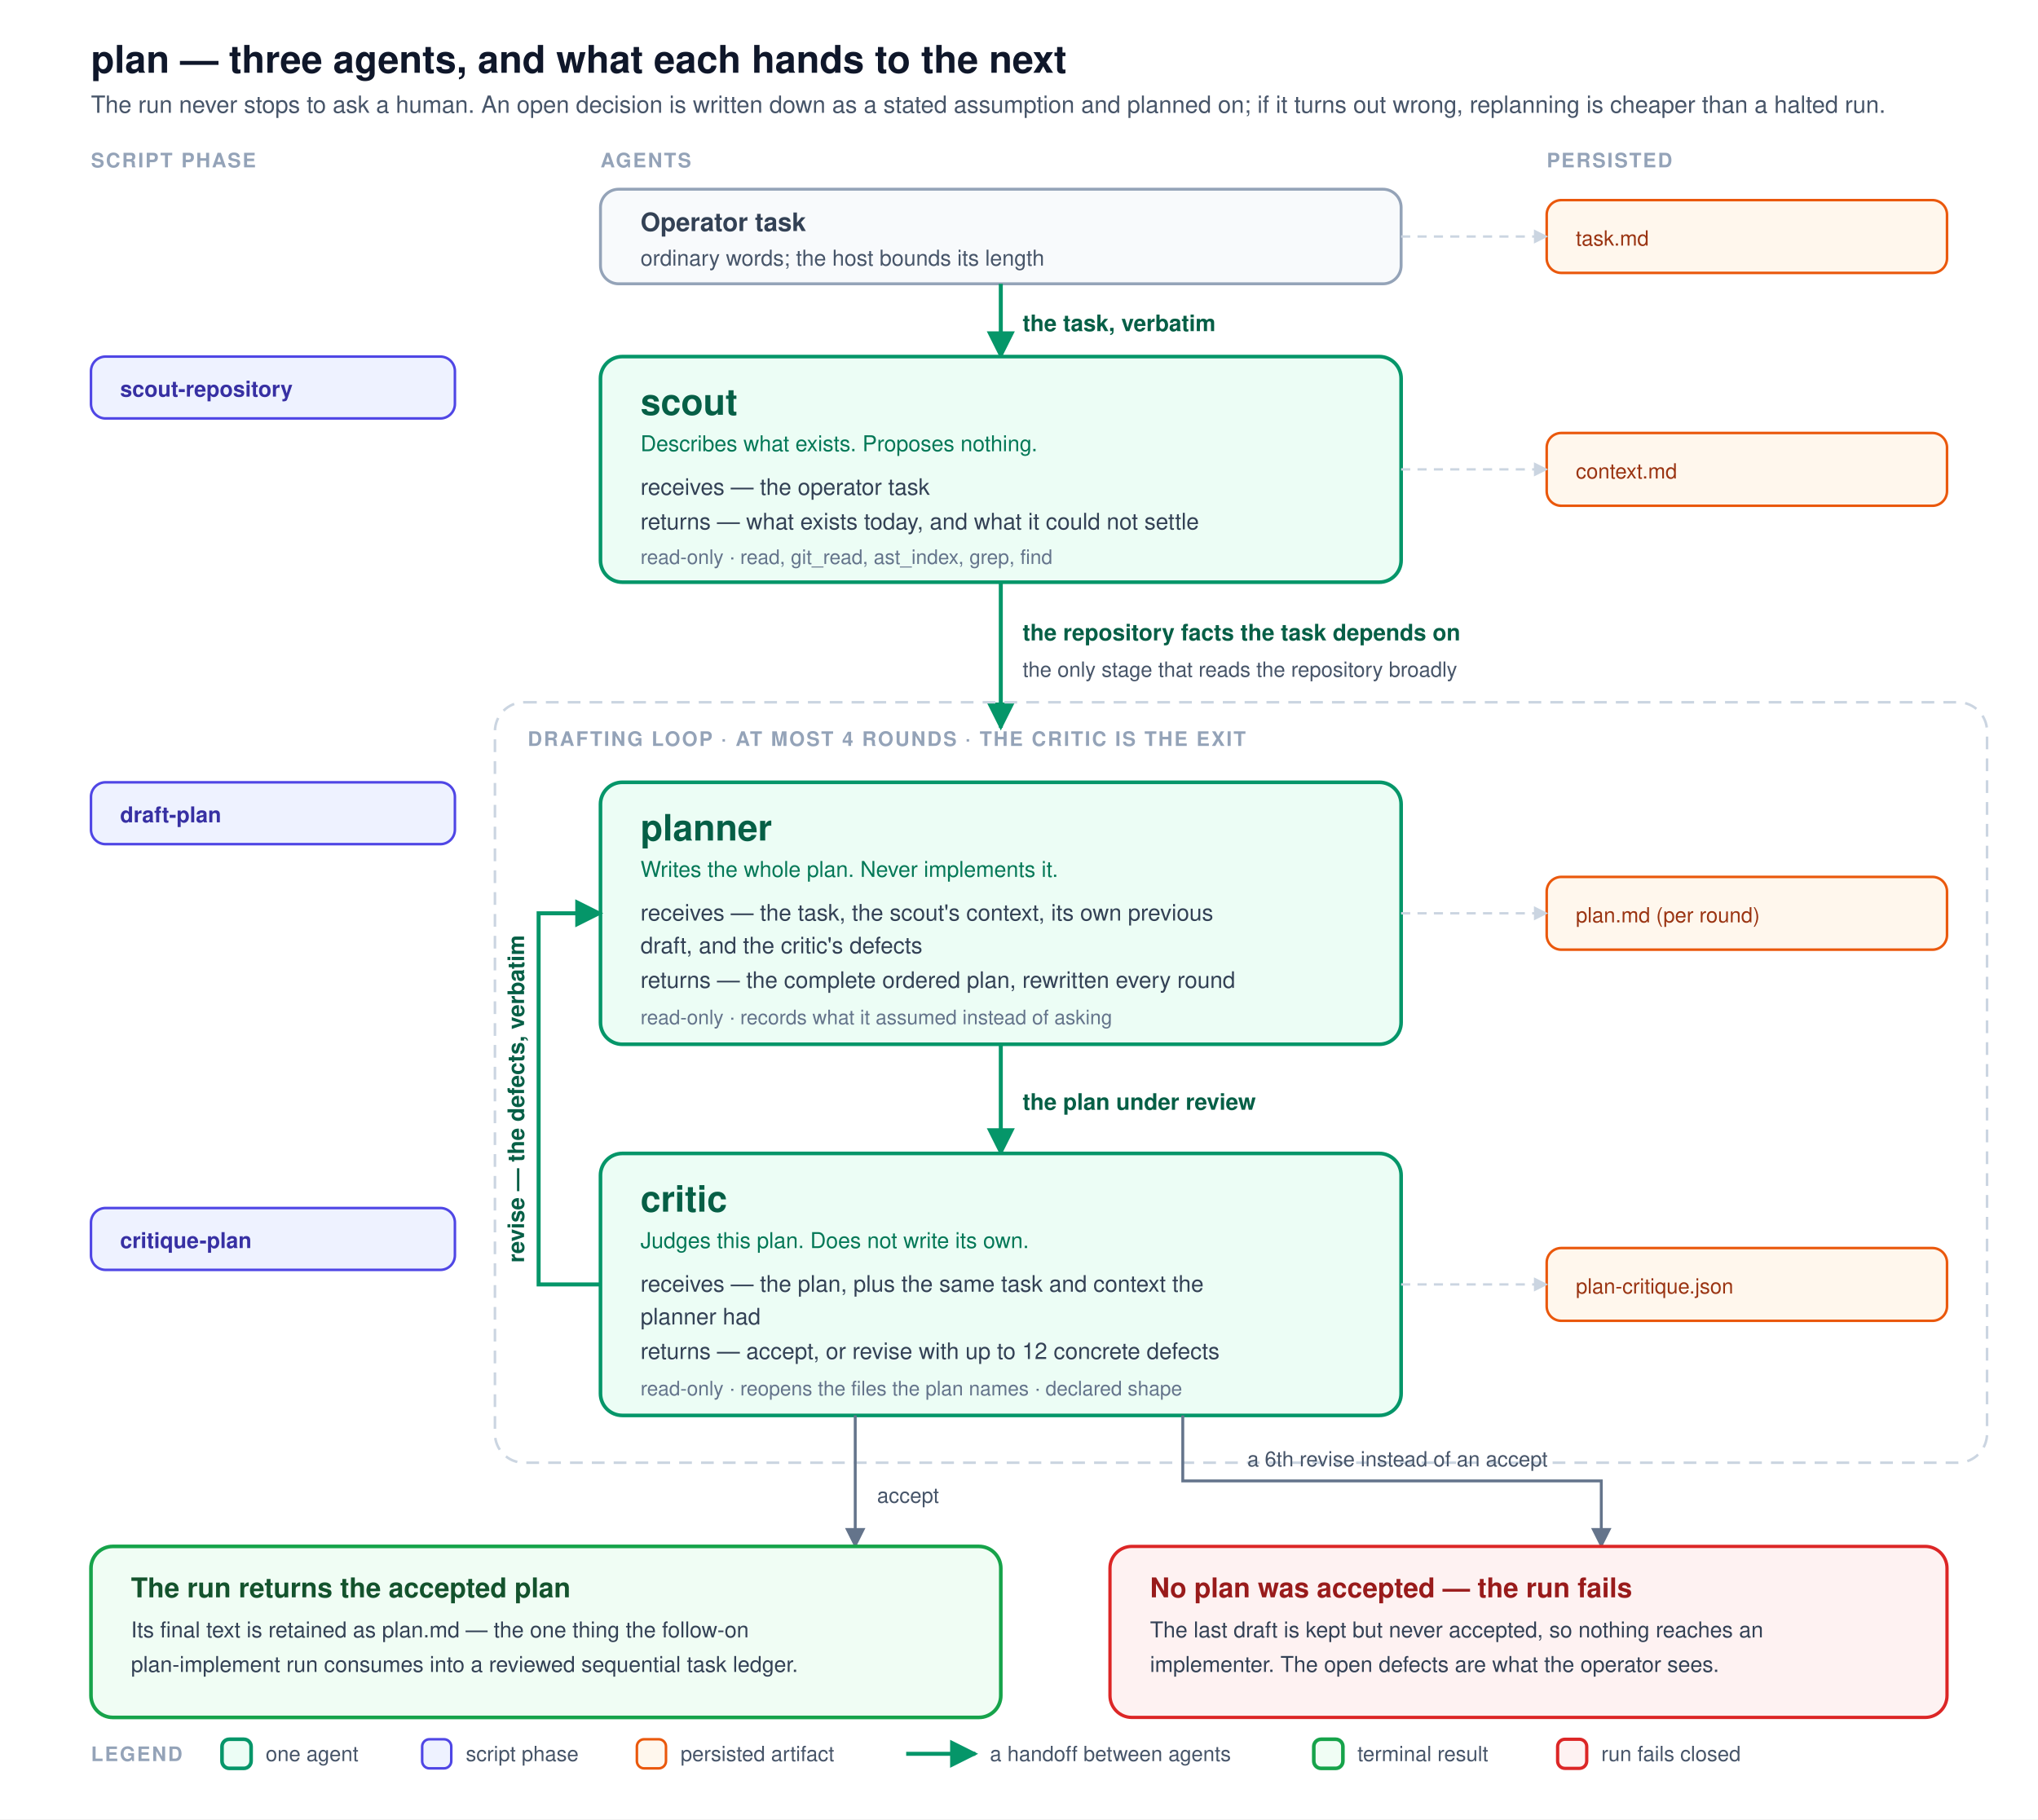
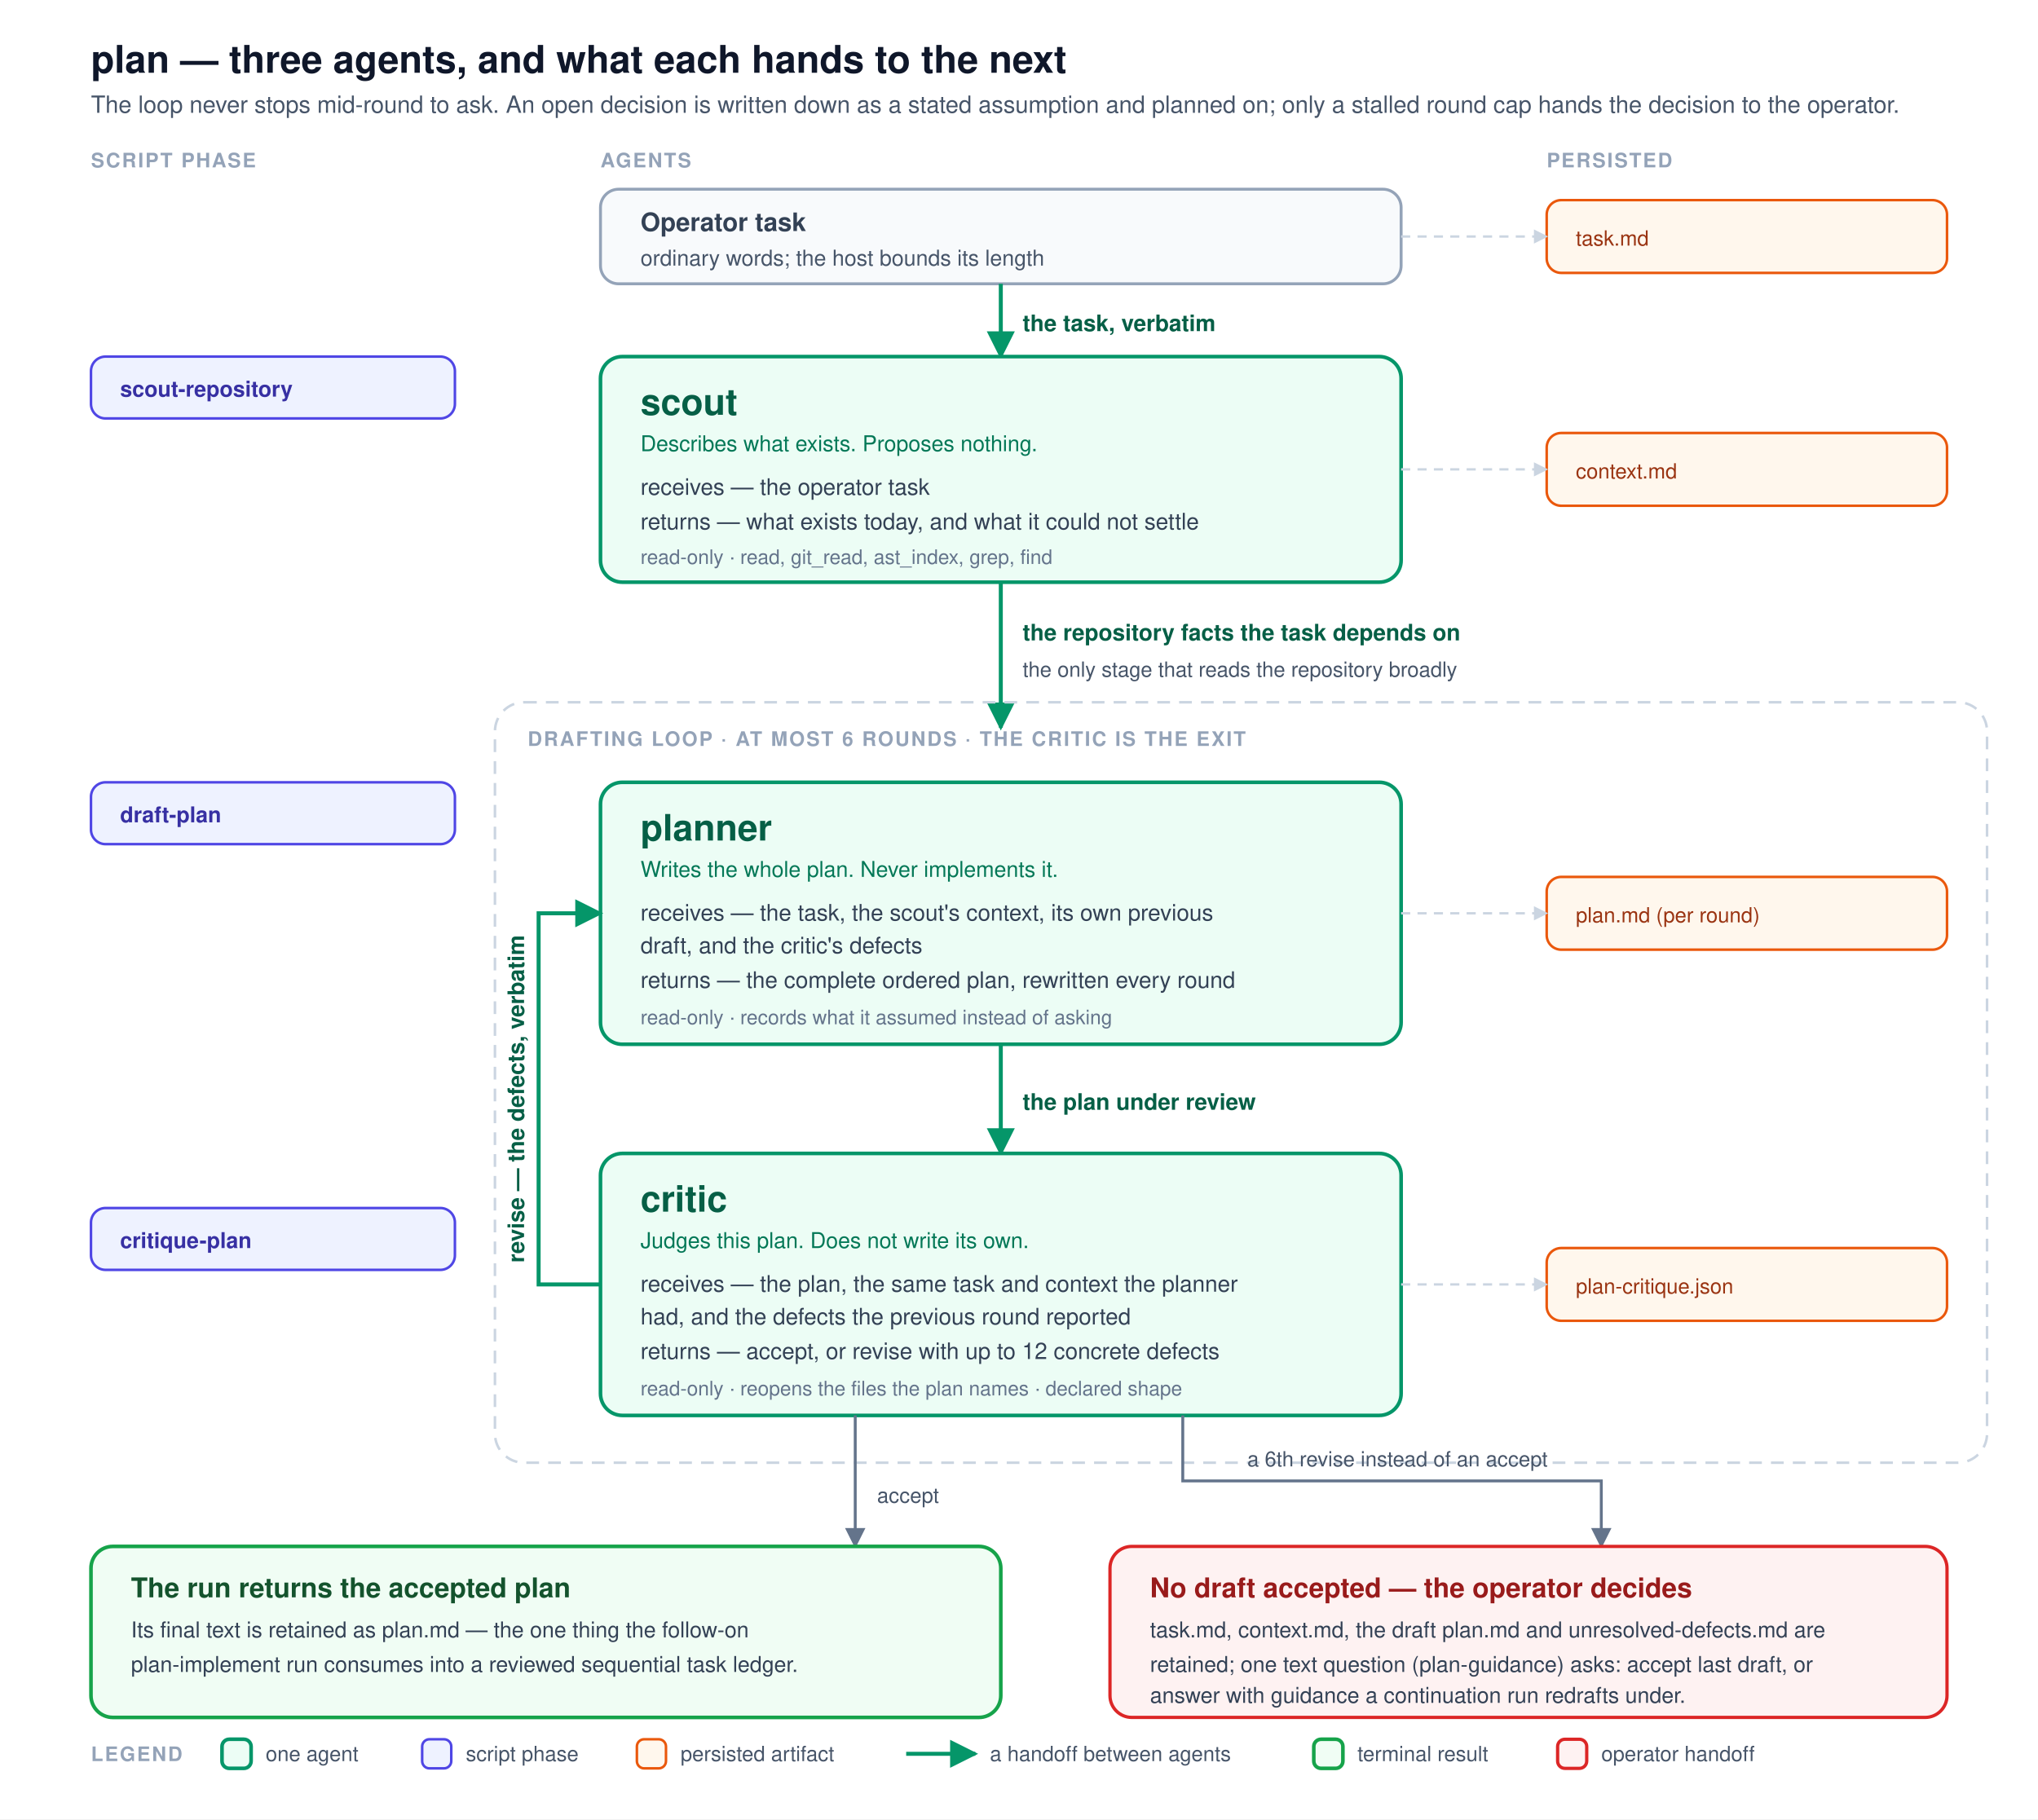
<svg xmlns="http://www.w3.org/2000/svg" viewBox="0 0 1120 1000" width="1120" height="1000" role="img" aria-label="The plan workflow as three named agents: a scout hands the repository context to a planner, the planner hands a complete plan to a critic, and the critic either accepts it or hands defects back for another round.">
  <style>
    .bg { fill: #ffffff; }
    text { font-family: ui-sans-serif, -apple-system, "Segoe UI", Helvetica, Arial, sans-serif; }
    .h1 { font-size: 21px; font-weight: 700; fill: #0f172a; }
    .h2 { font-size: 13px; fill: #475569; }
    .lane { font-size: 11px; font-weight: 700; fill: #94a3b8; letter-spacing: 0.08em; }

    .agent rect { fill: #ecfdf5; stroke: #059669; stroke-width: 2; }
    .agent .name { font-size: 20px; font-weight: 700; fill: #065f46; }
    .agent .role { font-size: 12px; fill: #047857; }
    .agent .line { font-size: 12.5px; fill: #334155; }
    .agent .chip { font-size: 11px; fill: #64748b; }

    .phase rect { fill: #eef2ff; stroke: #4f46e5; stroke-width: 1.4; }
    .phase text { font-size: 12px; fill: #3730a3; font-weight: 700; }
    .artifact rect { fill: #fff7ed; stroke: #ea580c; stroke-width: 1.4; }
    .artifact text { font-size: 11.5px; fill: #9a3412; }

    .io rect { fill: #f8fafc; stroke: #94a3b8; stroke-width: 1.6; }
    .io .name { font-size: 14px; font-weight: 700; fill: #334155; }
    .io .line { font-size: 12px; fill: #475569; }

    .done rect { fill: #f0fdf4; stroke: #16a34a; stroke-width: 2; }
    .done .name { font-size: 15px; font-weight: 700; fill: #14532d; }
    .done .line { font-size: 12px; fill: #334155; }
    .stop rect { fill: #fef2f2; stroke: #dc2626; stroke-width: 1.8; }
    .stop .name { font-size: 15px; font-weight: 700; fill: #991b1b; }
    .stop .line { font-size: 12px; fill: #334155; }

    .handoff { stroke: #059669; stroke-width: 2.2; fill: none; }
    .handoff-label { font-size: 12.5px; fill: #065f46; font-weight: 700; }
    .edge { stroke: #64748b; stroke-width: 1.6; fill: none; }
    .edge-soft { stroke: #cbd5e1; stroke-width: 1.3; fill: none; stroke-dasharray: 5 4; }
    .edge-label { font-size: 11.5px; fill: #475569; }
    .loop-frame { fill: none; stroke: #cbd5e1; stroke-width: 1.4; stroke-dasharray: 7 5; }
  </style>
  <defs>
    <marker id="g" viewBox="0 0 10 10" refX="9" refY="5" markerWidth="7" markerHeight="7" orient="auto-start-reverse">
      <path d="M 0 0 L 10 5 L 0 10 z" fill="#059669" />
    </marker>
    <marker id="a" viewBox="0 0 10 10" refX="9" refY="5" markerWidth="7" markerHeight="7" orient="auto-start-reverse">
      <path d="M 0 0 L 10 5 L 0 10 z" fill="#64748b" />
    </marker>
    <marker id="s" viewBox="0 0 10 10" refX="9" refY="5" markerWidth="6" markerHeight="6" orient="auto-start-reverse">
      <path d="M 0 0 L 10 5 L 0 10 z" fill="#cbd5e1" />
    </marker>
  </defs>
  <rect class="bg" x="0" y="0" width="1120" height="1000" />
  <text class="h1" x="50" y="40">plan — three agents, and what each hands to the next</text>
-   <text class="h2" x="50" y="62">The run never stops to ask a human. An open decision is written down as a stated assumption and planned on; if it turns out wrong, replanning is cheaper than a halted run.</text>
+   <text class="h2" x="50" y="62">The loop never stops mid-round to ask. An open decision is written down as a stated assumption and planned on; only a stalled round cap hands the decision to the operator.</text>
  <text class="lane" x="50" y="92">SCRIPT PHASE</text>
  <text class="lane" x="330" y="92">AGENTS</text>
  <text class="lane" x="850" y="92">PERSISTED</text>
  <g class="io">
    <rect x="330" y="104" width="440" height="52" rx="10" />
    <text class="name" x="352" y="127">Operator task</text>
    <text class="line" x="352" y="146">ordinary words; the host bounds its length</text>
  </g>
  <g class="artifact">
    <rect x="850" y="110" width="220" height="40" rx="8" />
    <text x="866" y="135">task.md</text>
  </g>
  <path class="edge-soft" d="M 770 130 L 850 130" marker-end="url(#s)" />
  <path class="handoff" d="M 550 156 L 550 196" marker-end="url(#g)" />
  <text class="handoff-label" x="562" y="182">the task, verbatim</text>
  <g class="phase">
    <rect x="50" y="196" width="200" height="34" rx="8" />
    <text x="66" y="218">scout-repository</text>
  </g>
  <g class="agent">
    <rect x="330" y="196" width="440" height="124" rx="12" />
    <text class="name" x="352" y="228">scout</text>
    <text class="role" x="352" y="248">Describes what exists. Proposes nothing.</text>
    <text class="line" x="352" y="272">receives — the operator task</text>
    <text class="line" x="352" y="291">returns — what exists today, and what it could not settle</text>
    <text class="chip" x="352" y="310">read-only · read, git_read, ast_index, grep, find</text>
  </g>
  <g class="artifact">
    <rect x="850" y="238" width="220" height="40" rx="8" />
    <text x="866" y="263">context.md</text>
  </g>
  <path class="edge-soft" d="M 770 258 L 850 258" marker-end="url(#s)" />
  <path class="handoff" d="M 550 320 L 550 400" marker-end="url(#g)" />
  <text class="handoff-label" x="562" y="352">the repository facts the task depends on</text>
  <text class="edge-label" x="562" y="372">the only stage that reads the repository broadly</text>
  <rect class="loop-frame" x="272" y="386" width="820" height="418" rx="16" />
-   <text class="lane" x="290" y="410">DRAFTING LOOP · AT MOST 4 ROUNDS · THE CRITIC IS THE EXIT</text>
+   <text class="lane" x="290" y="410">DRAFTING LOOP · AT MOST 6 ROUNDS · THE CRITIC IS THE EXIT</text>
  <g class="phase">
    <rect x="50" y="430" width="200" height="34" rx="8" />
    <text x="66" y="452">draft-plan</text>
  </g>
  <g class="agent">
    <rect x="330" y="430" width="440" height="144" rx="12" />
    <text class="name" x="352" y="462">planner</text>
    <text class="role" x="352" y="482">Writes the whole plan. Never implements it.</text>
    <text class="line" x="352" y="506">receives — the task, the scout's context, its own previous</text>
    <text class="line" x="352" y="524">draft, and the critic's defects</text>
    <text class="line" x="352" y="543">returns — the complete ordered plan, rewritten every round</text>
    <text class="chip" x="352" y="563">read-only · records what it assumed instead of asking</text>
  </g>
  <g class="artifact">
    <rect x="850" y="482" width="220" height="40" rx="8" />
    <text x="866" y="507">plan.md (per round)</text>
  </g>
  <path class="edge-soft" d="M 770 502 L 850 502" marker-end="url(#s)" />
  <path class="handoff" d="M 550 574 L 550 634" marker-end="url(#g)" />
  <text class="handoff-label" x="562" y="610">the plan under review</text>
  <g class="phase">
    <rect x="50" y="664" width="200" height="34" rx="8" />
    <text x="66" y="686">critique-plan</text>
  </g>
  <g class="agent">
    <rect x="330" y="634" width="440" height="144" rx="12" />
    <text class="name" x="352" y="666">critic</text>
    <text class="role" x="352" y="686">Judges this plan. Does not write its own.</text>
-     <text class="line" x="352" y="710">receives — the plan, plus the same task and context the</text>
-     <text class="line" x="352" y="728">planner had</text>
+     <text class="line" x="352" y="710">receives — the plan, the same task and context the planner</text>
+     <text class="line" x="352" y="728">had, and the defects the previous round reported</text>
    <text class="line" x="352" y="747">returns — accept, or revise with up to 12 concrete defects</text>
    <text class="chip" x="352" y="767">read-only · reopens the files the plan names · declared shape</text>
  </g>
  <g class="artifact">
    <rect x="850" y="686" width="220" height="40" rx="8" />
    <text x="866" y="711">plan-critique.json</text>
  </g>
  <path class="edge-soft" d="M 770 706 L 850 706" marker-end="url(#s)" />
  <path class="handoff" d="M 330 706 L 296 706 L 296 502 L 330 502" marker-end="url(#g)" />
  <text class="handoff-label" x="288" y="604" text-anchor="middle" transform="rotate(-90 288 604)">revise — the defects, verbatim</text>
  <path class="edge" d="M 470 778 L 470 850" marker-end="url(#a)" />
  <text class="edge-label" x="482" y="826">accept</text>
  <g class="done">
    <rect x="50" y="850" width="500" height="94" rx="12" />
    <text class="name" x="72" y="878">The run returns the accepted plan</text>
    <text class="line" x="72" y="900">Its final text is retained as plan.md — the one thing the follow-on</text>
    <text class="line" x="72" y="919">plan-implement run consumes into a reviewed sequential task ledger.</text>
  </g>
  <path class="edge" d="M 650 778 L 650 814 L 880 814 L 880 850" marker-end="url(#a)" />
  <text class="edge-label" x="768" y="806" text-anchor="middle">a 6th revise instead of an accept</text>
  <g class="stop">
    <rect x="610" y="850" width="460" height="94" rx="12" />
-     <text class="name" x="632" y="878">No plan was accepted — the run fails</text>
-     <text class="line" x="632" y="900">The last draft is kept but never accepted, so nothing reaches an</text>
-     <text class="line" x="632" y="919">implementer. The open defects are what the operator sees.</text>
+     <text class="name" x="632" y="878">No draft accepted — the operator decides</text>
+     <text class="line" x="632" y="900">task.md, context.md, the draft plan.md and unresolved-defects.md are</text>
+     <text class="line" x="632" y="919">retained; one text question (plan-guidance) asks: accept last draft, or</text>
+     <text class="line" x="632" y="936">answer with guidance a continuation run redrafts under.</text>
  </g>
  <g transform="translate(50, 968)">
    <text class="lane" x="0" y="0">LEGEND</text>
    <g class="agent">
      <rect x="72" y="-12" width="16" height="16" rx="4" />
    </g>
    <text class="edge-label" x="96" y="0">one agent</text>
    <g class="phase">
      <rect x="182" y="-12" width="16" height="16" rx="4" />
    </g>
    <text class="edge-label" x="206" y="0">script phase</text>
    <g class="artifact">
      <rect x="300" y="-12" width="16" height="16" rx="4" />
    </g>
    <text class="edge-label" x="324" y="0">persisted artifact</text>
    <path class="handoff" d="M 448 -4 L 486 -4" marker-end="url(#g)" />
    <text class="edge-label" x="494" y="0">a handoff between agents</text>
    <g class="done">
      <rect x="672" y="-12" width="16" height="16" rx="4" />
    </g>
    <text class="edge-label" x="696" y="0">terminal result</text>
    <g class="stop">
      <rect x="806" y="-12" width="16" height="16" rx="4" />
    </g>
-     <text class="edge-label" x="830" y="0">run fails closed</text>
+     <text class="edge-label" x="830" y="0">operator handoff</text>
  </g>
</svg>
